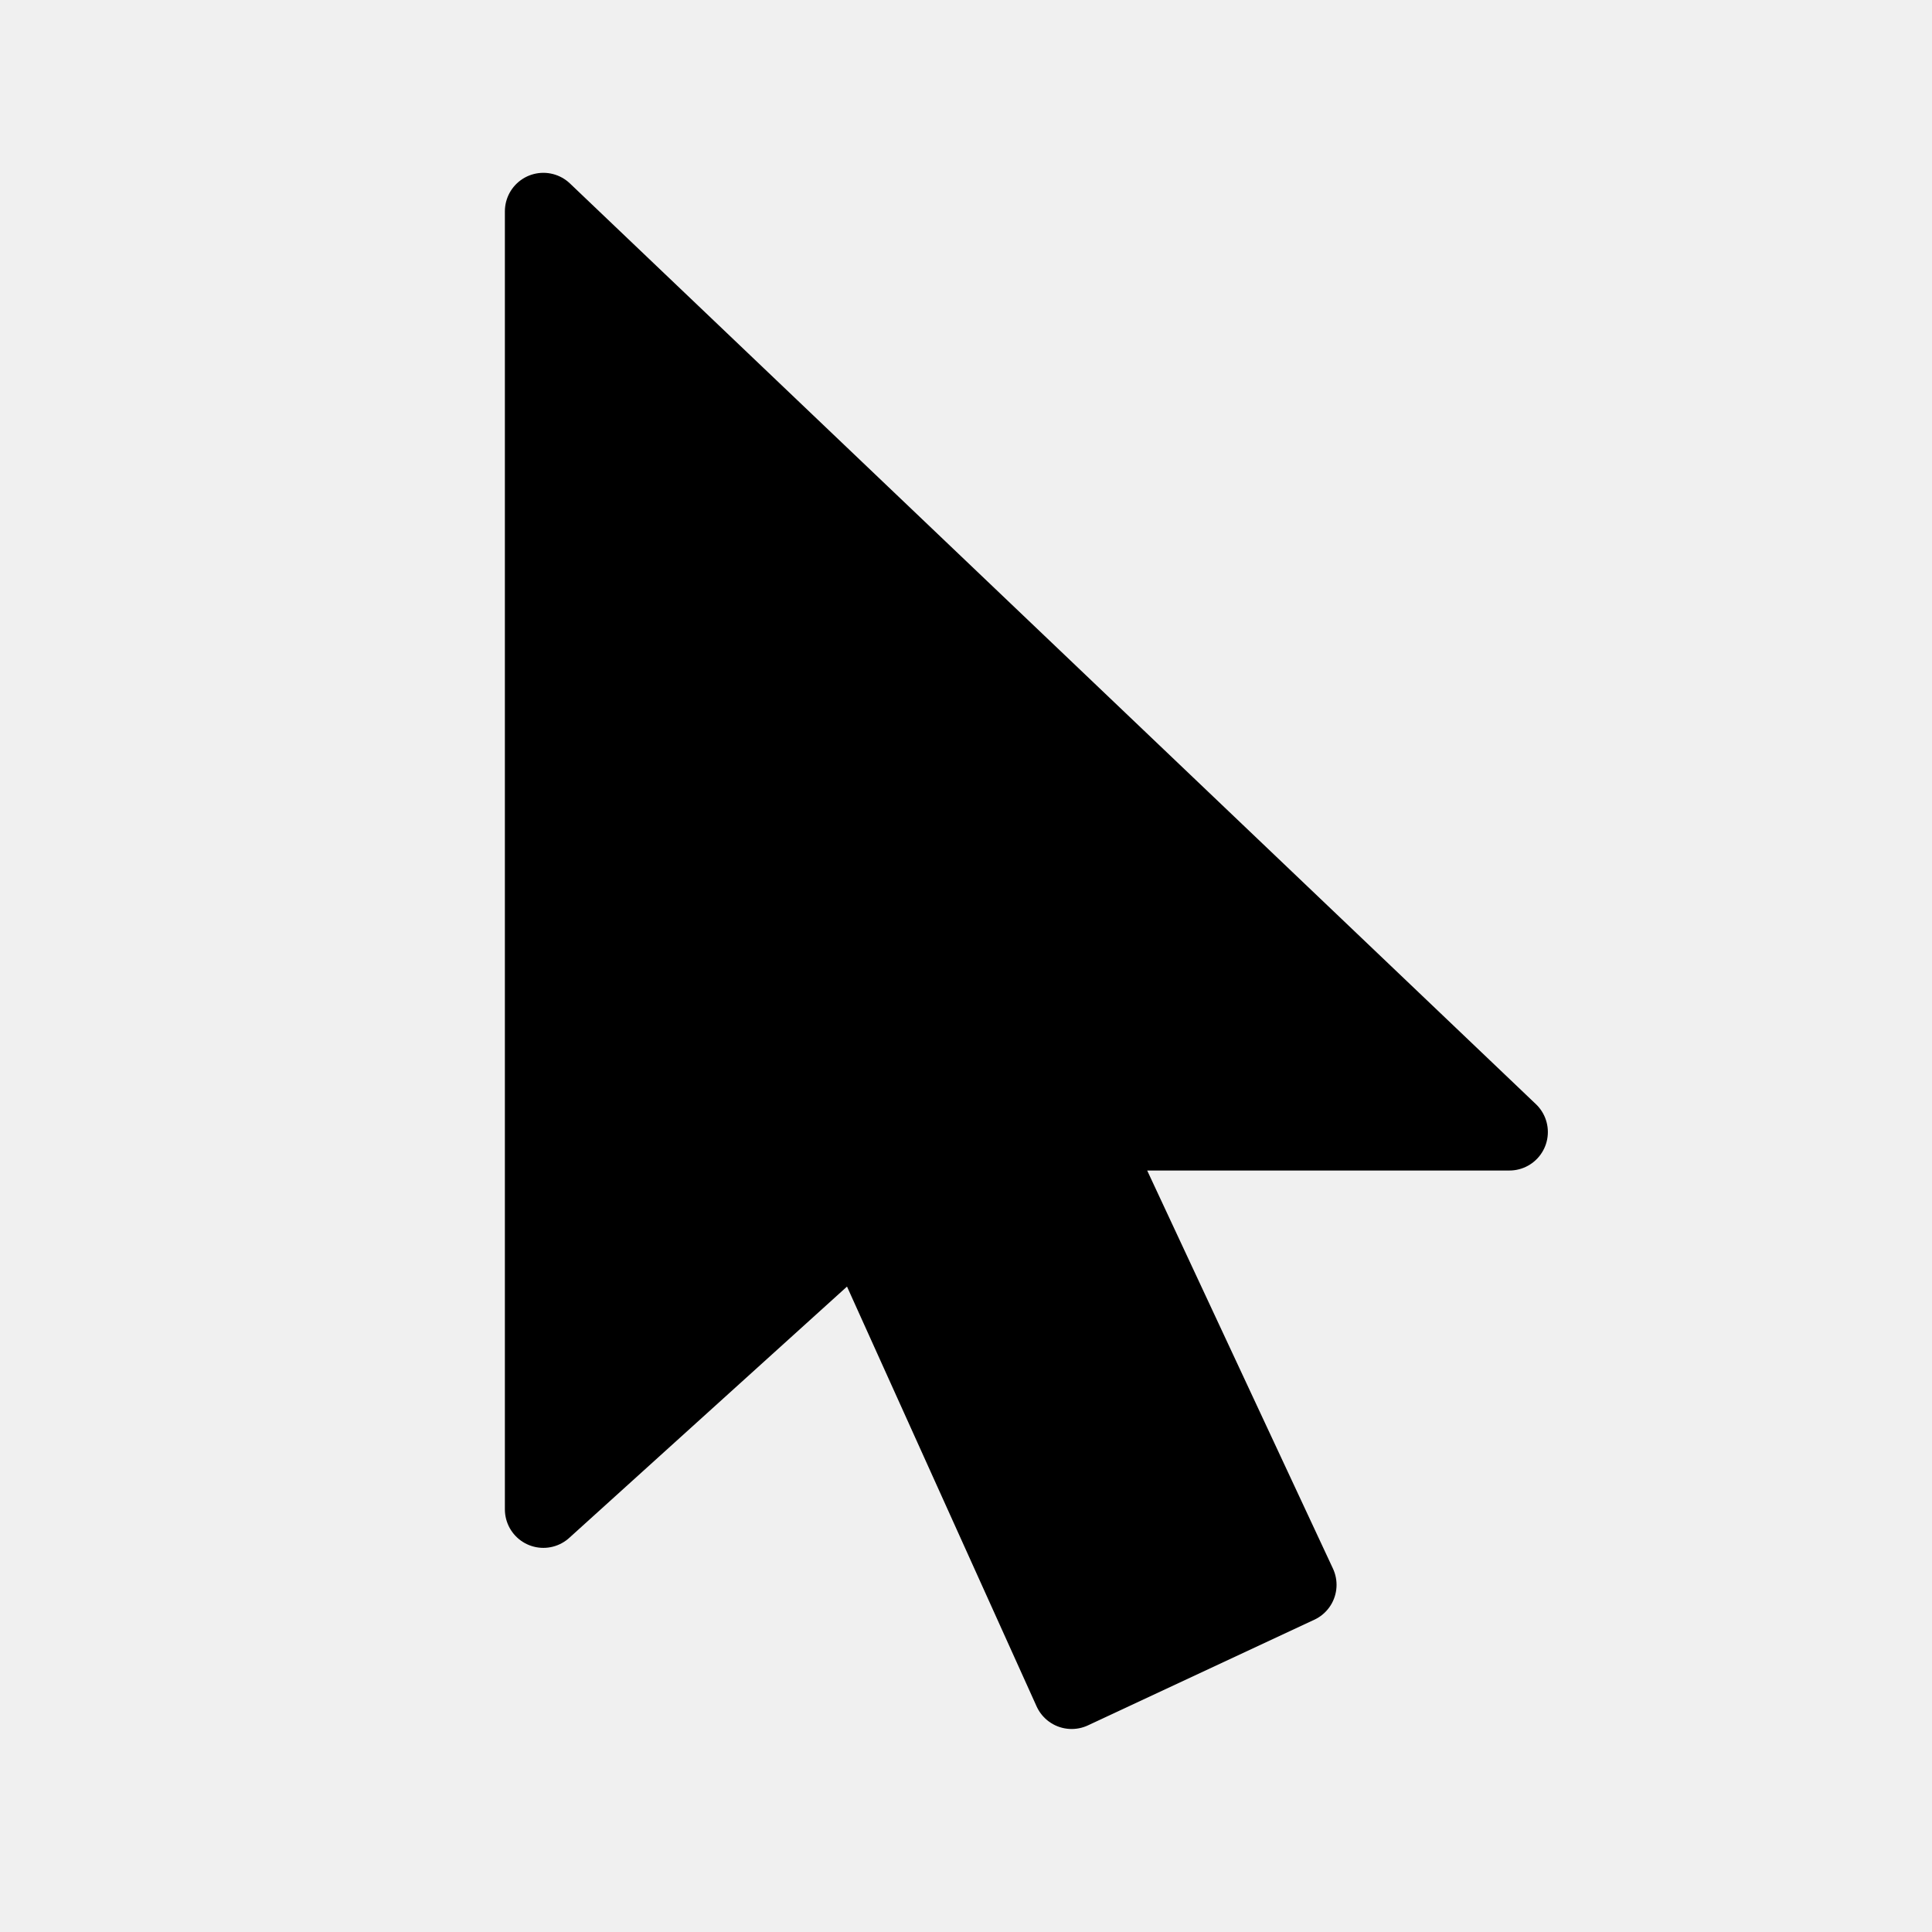
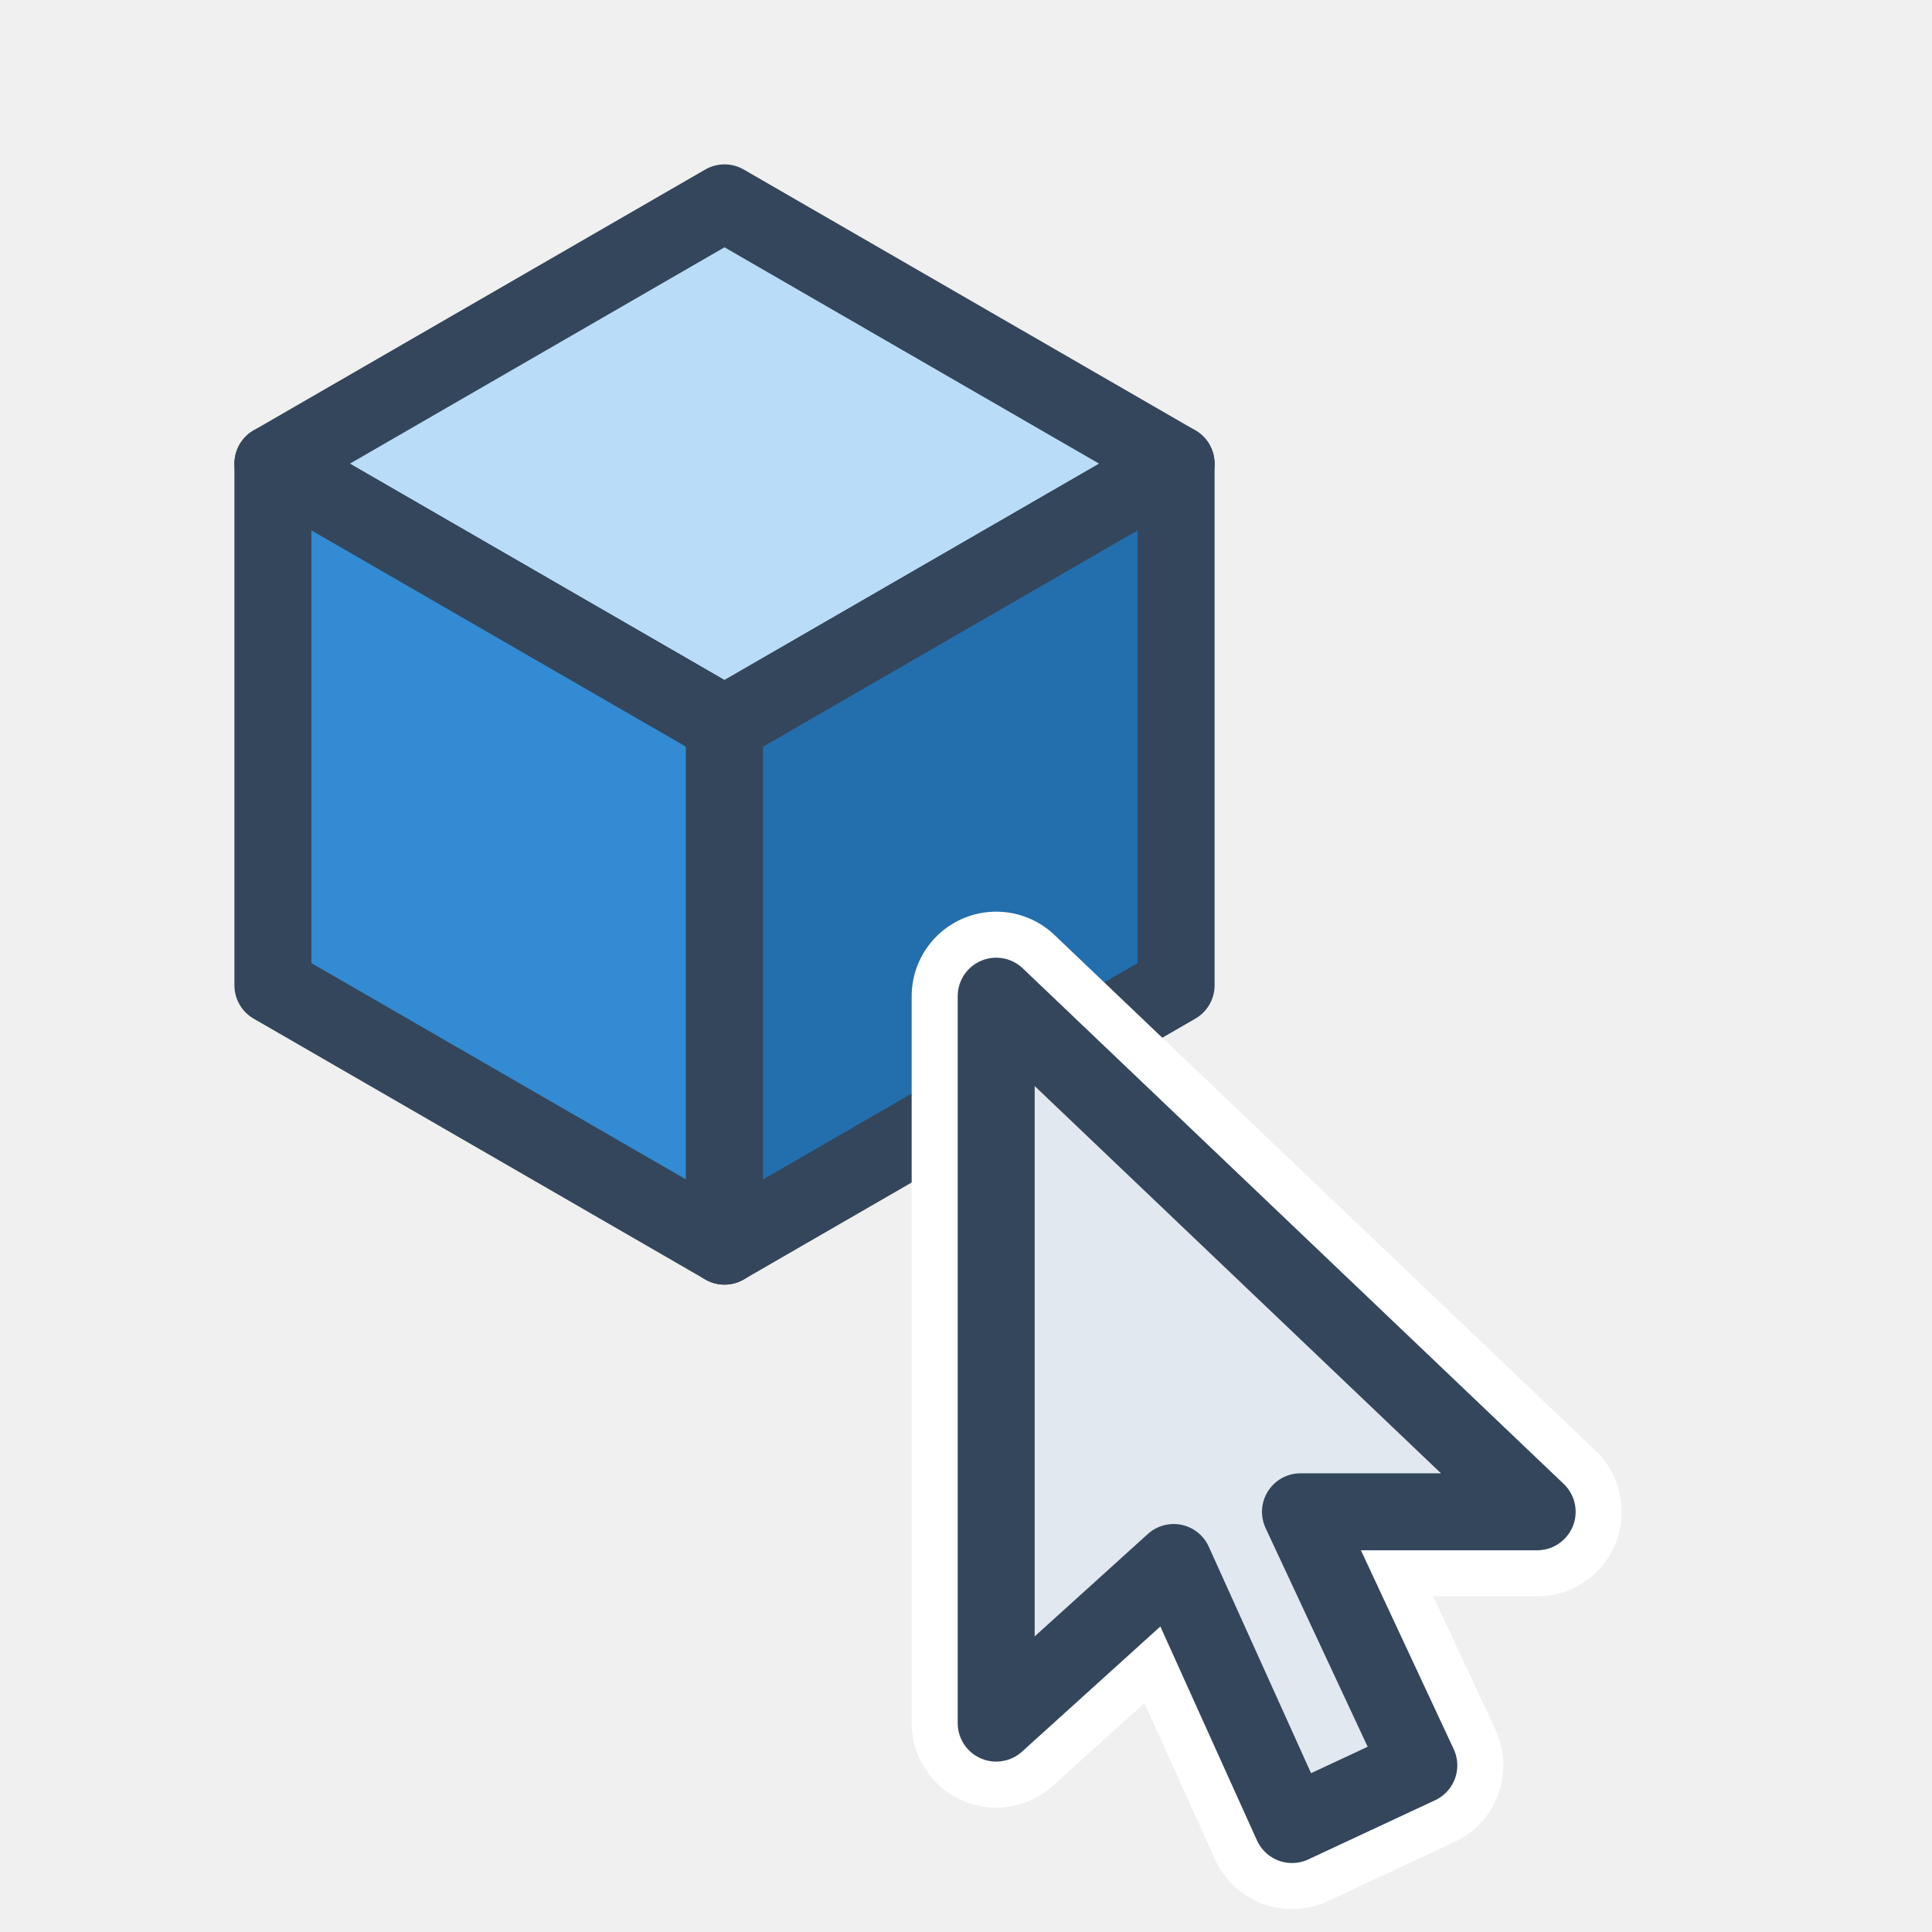
<svg xmlns="http://www.w3.org/2000/svg" viewBox="0 0 64 64">
-   <path d="M18 7L18 50L28.5 40.5L35.5 56L43 52.5L36 37.5L50 37.5Z" fill="currentColor" stroke="currentColor" stroke-width="2.55" stroke-linejoin="round" stroke-linecap="round" />
+   <path d="M24.00 6.72L38.96 15.36L24.00 24.00L9.04 15.36Z" fill="#b9ddf8" stroke="#34465b" stroke-width="2.55" stroke-linejoin="round" stroke-linecap="round" />
+   <path d="M9.04 15.36L24.00 24.00L24.00 41.28L9.04 32.64Z" fill="#328bd3" stroke="#34465b" stroke-width="2.55" stroke-linejoin="round" stroke-linecap="round" />
+   <path d="M38.96 15.36L24.00 24.00L24.00 41.28L38.96 32.64Z" fill="#236ead" stroke="#34465b" stroke-width="2.55" stroke-linejoin="round" stroke-linecap="round" />
+   <path d="M33.00 33.00L33.00 57.08L38.88 51.76L42.80 60.44L47.00 58.48L43.08 50.08L50.92 50.08Z" fill="none" stroke="#ffffff" stroke-width="5.6" stroke-linejoin="round" stroke-linecap="round" />
+   <path d="M33.00 33.00L33.00 57.08L38.88 51.76L42.80 60.44L47.00 58.48L43.08 50.08L50.92 50.08Z" fill="#e2e8ef" stroke="#34465b" stroke-width="2.55" stroke-linejoin="round" stroke-linecap="round" />
</svg>
